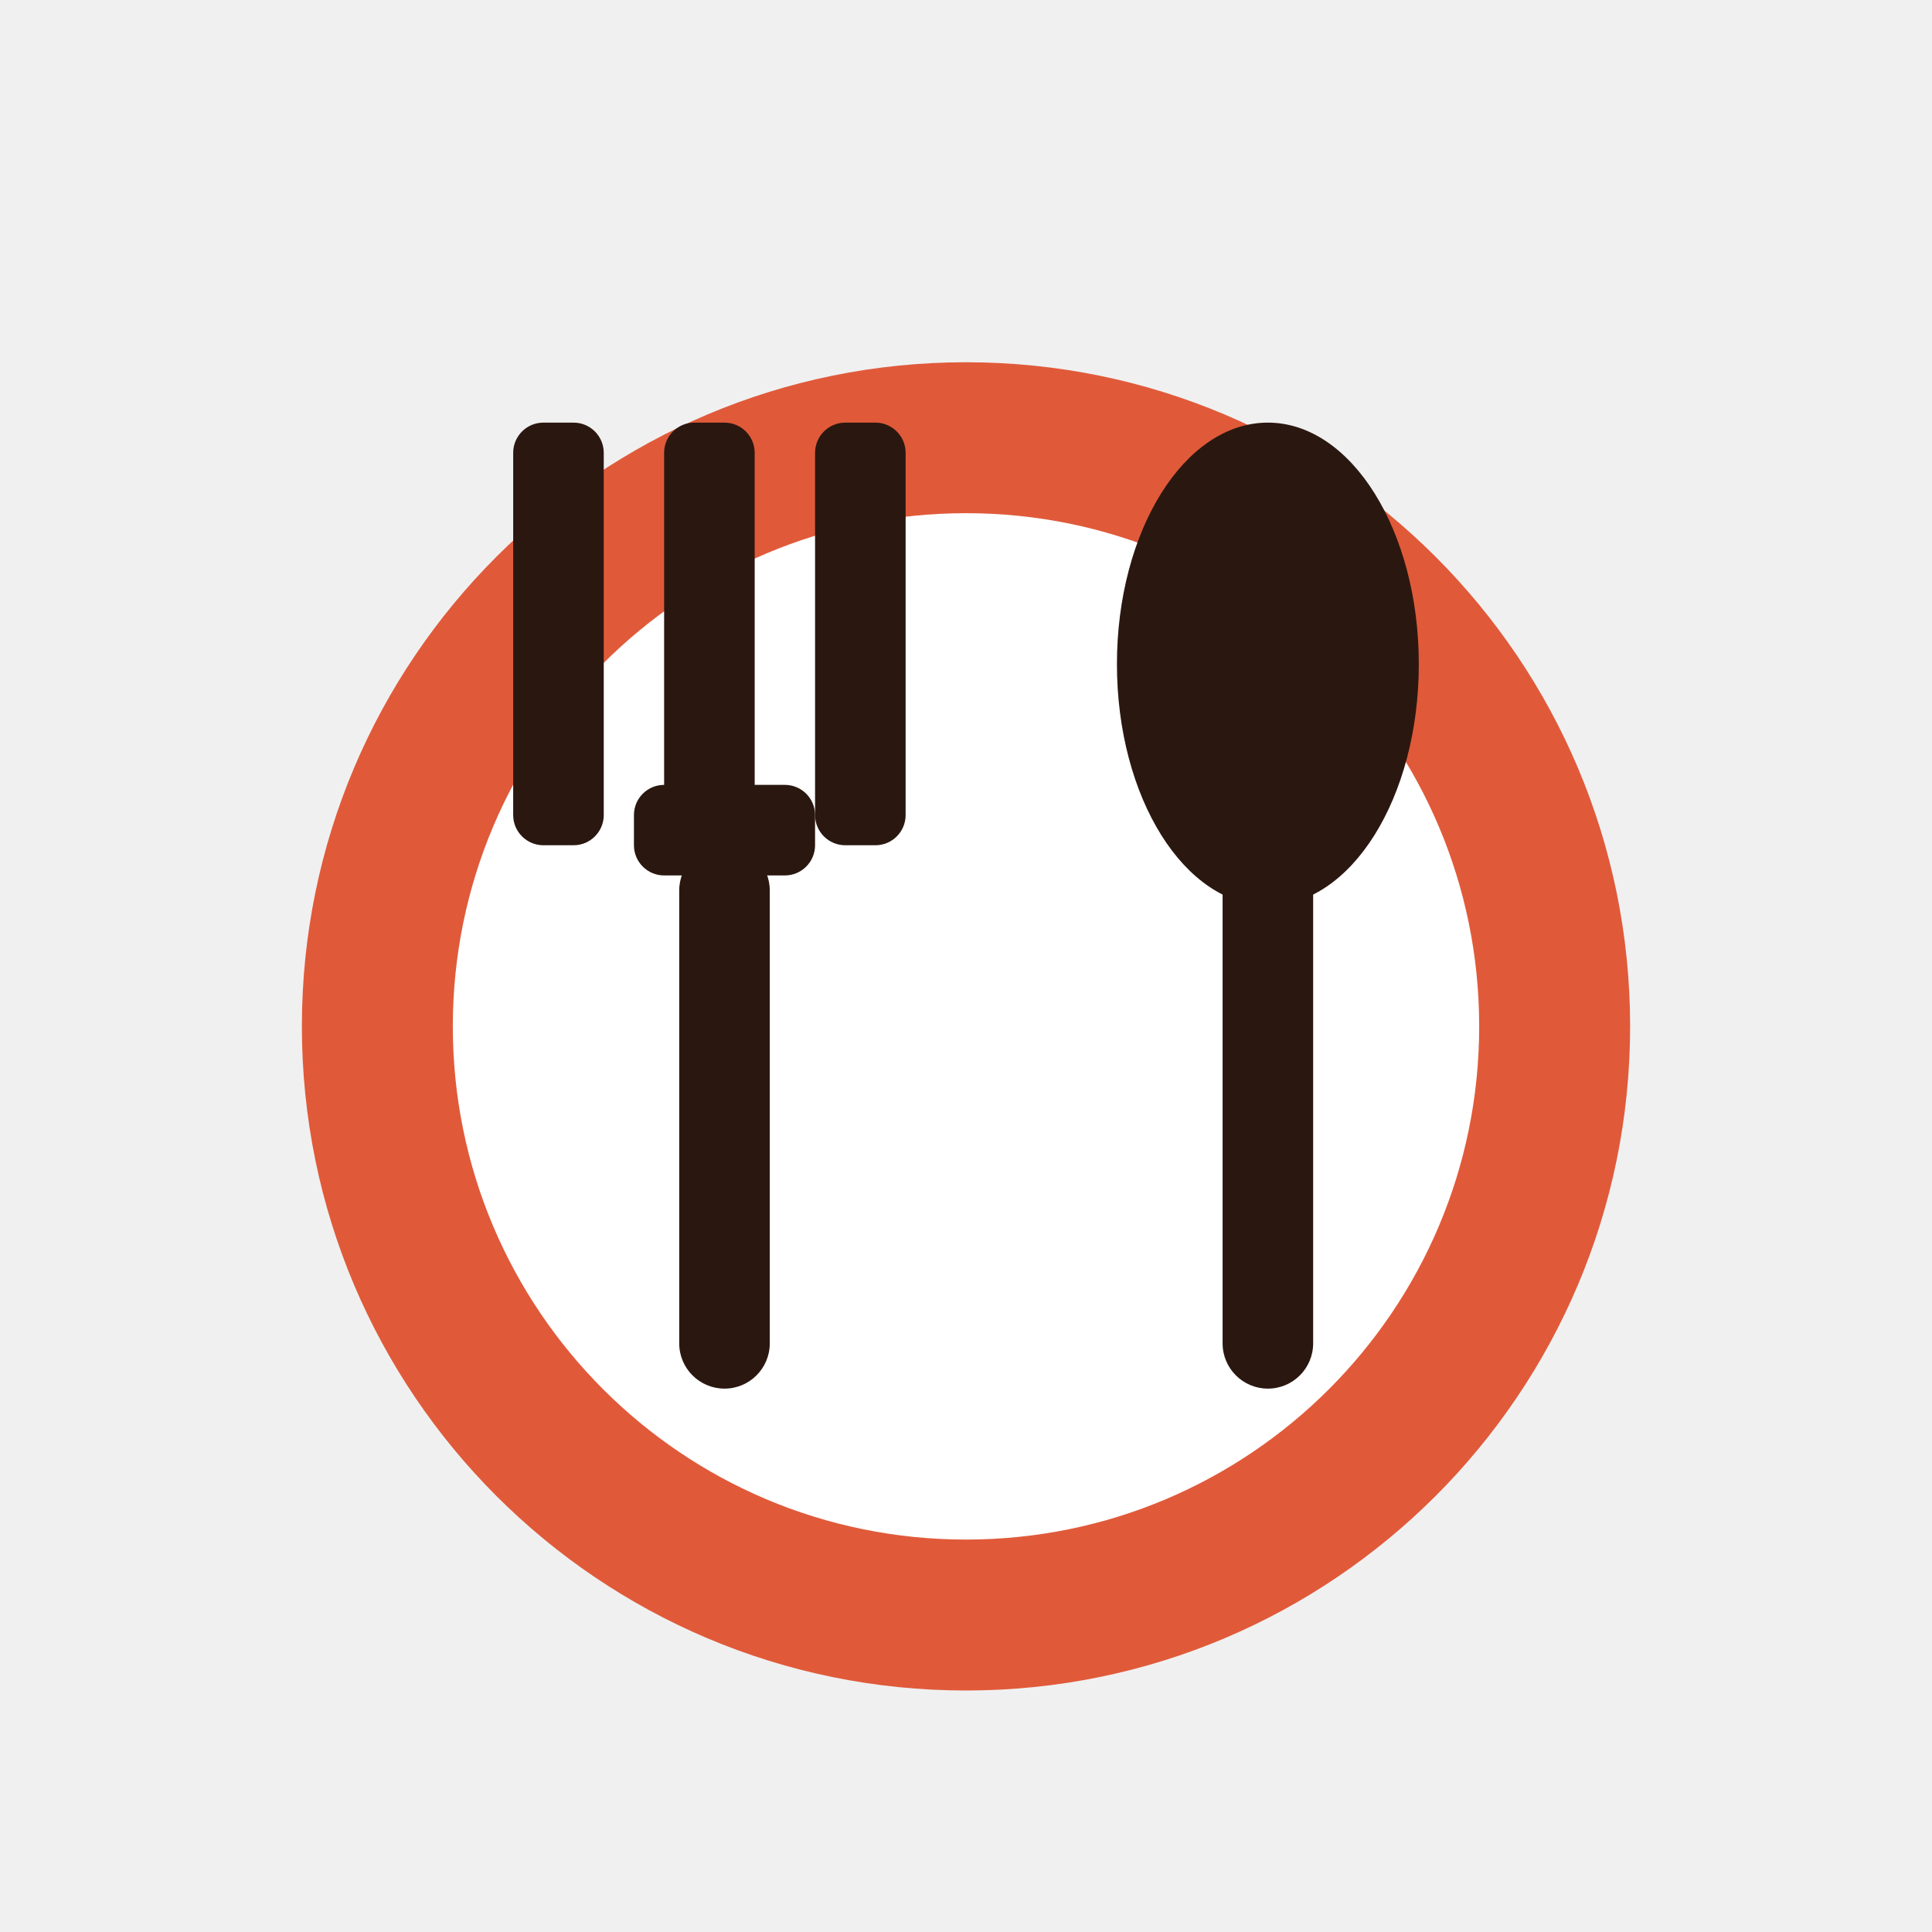
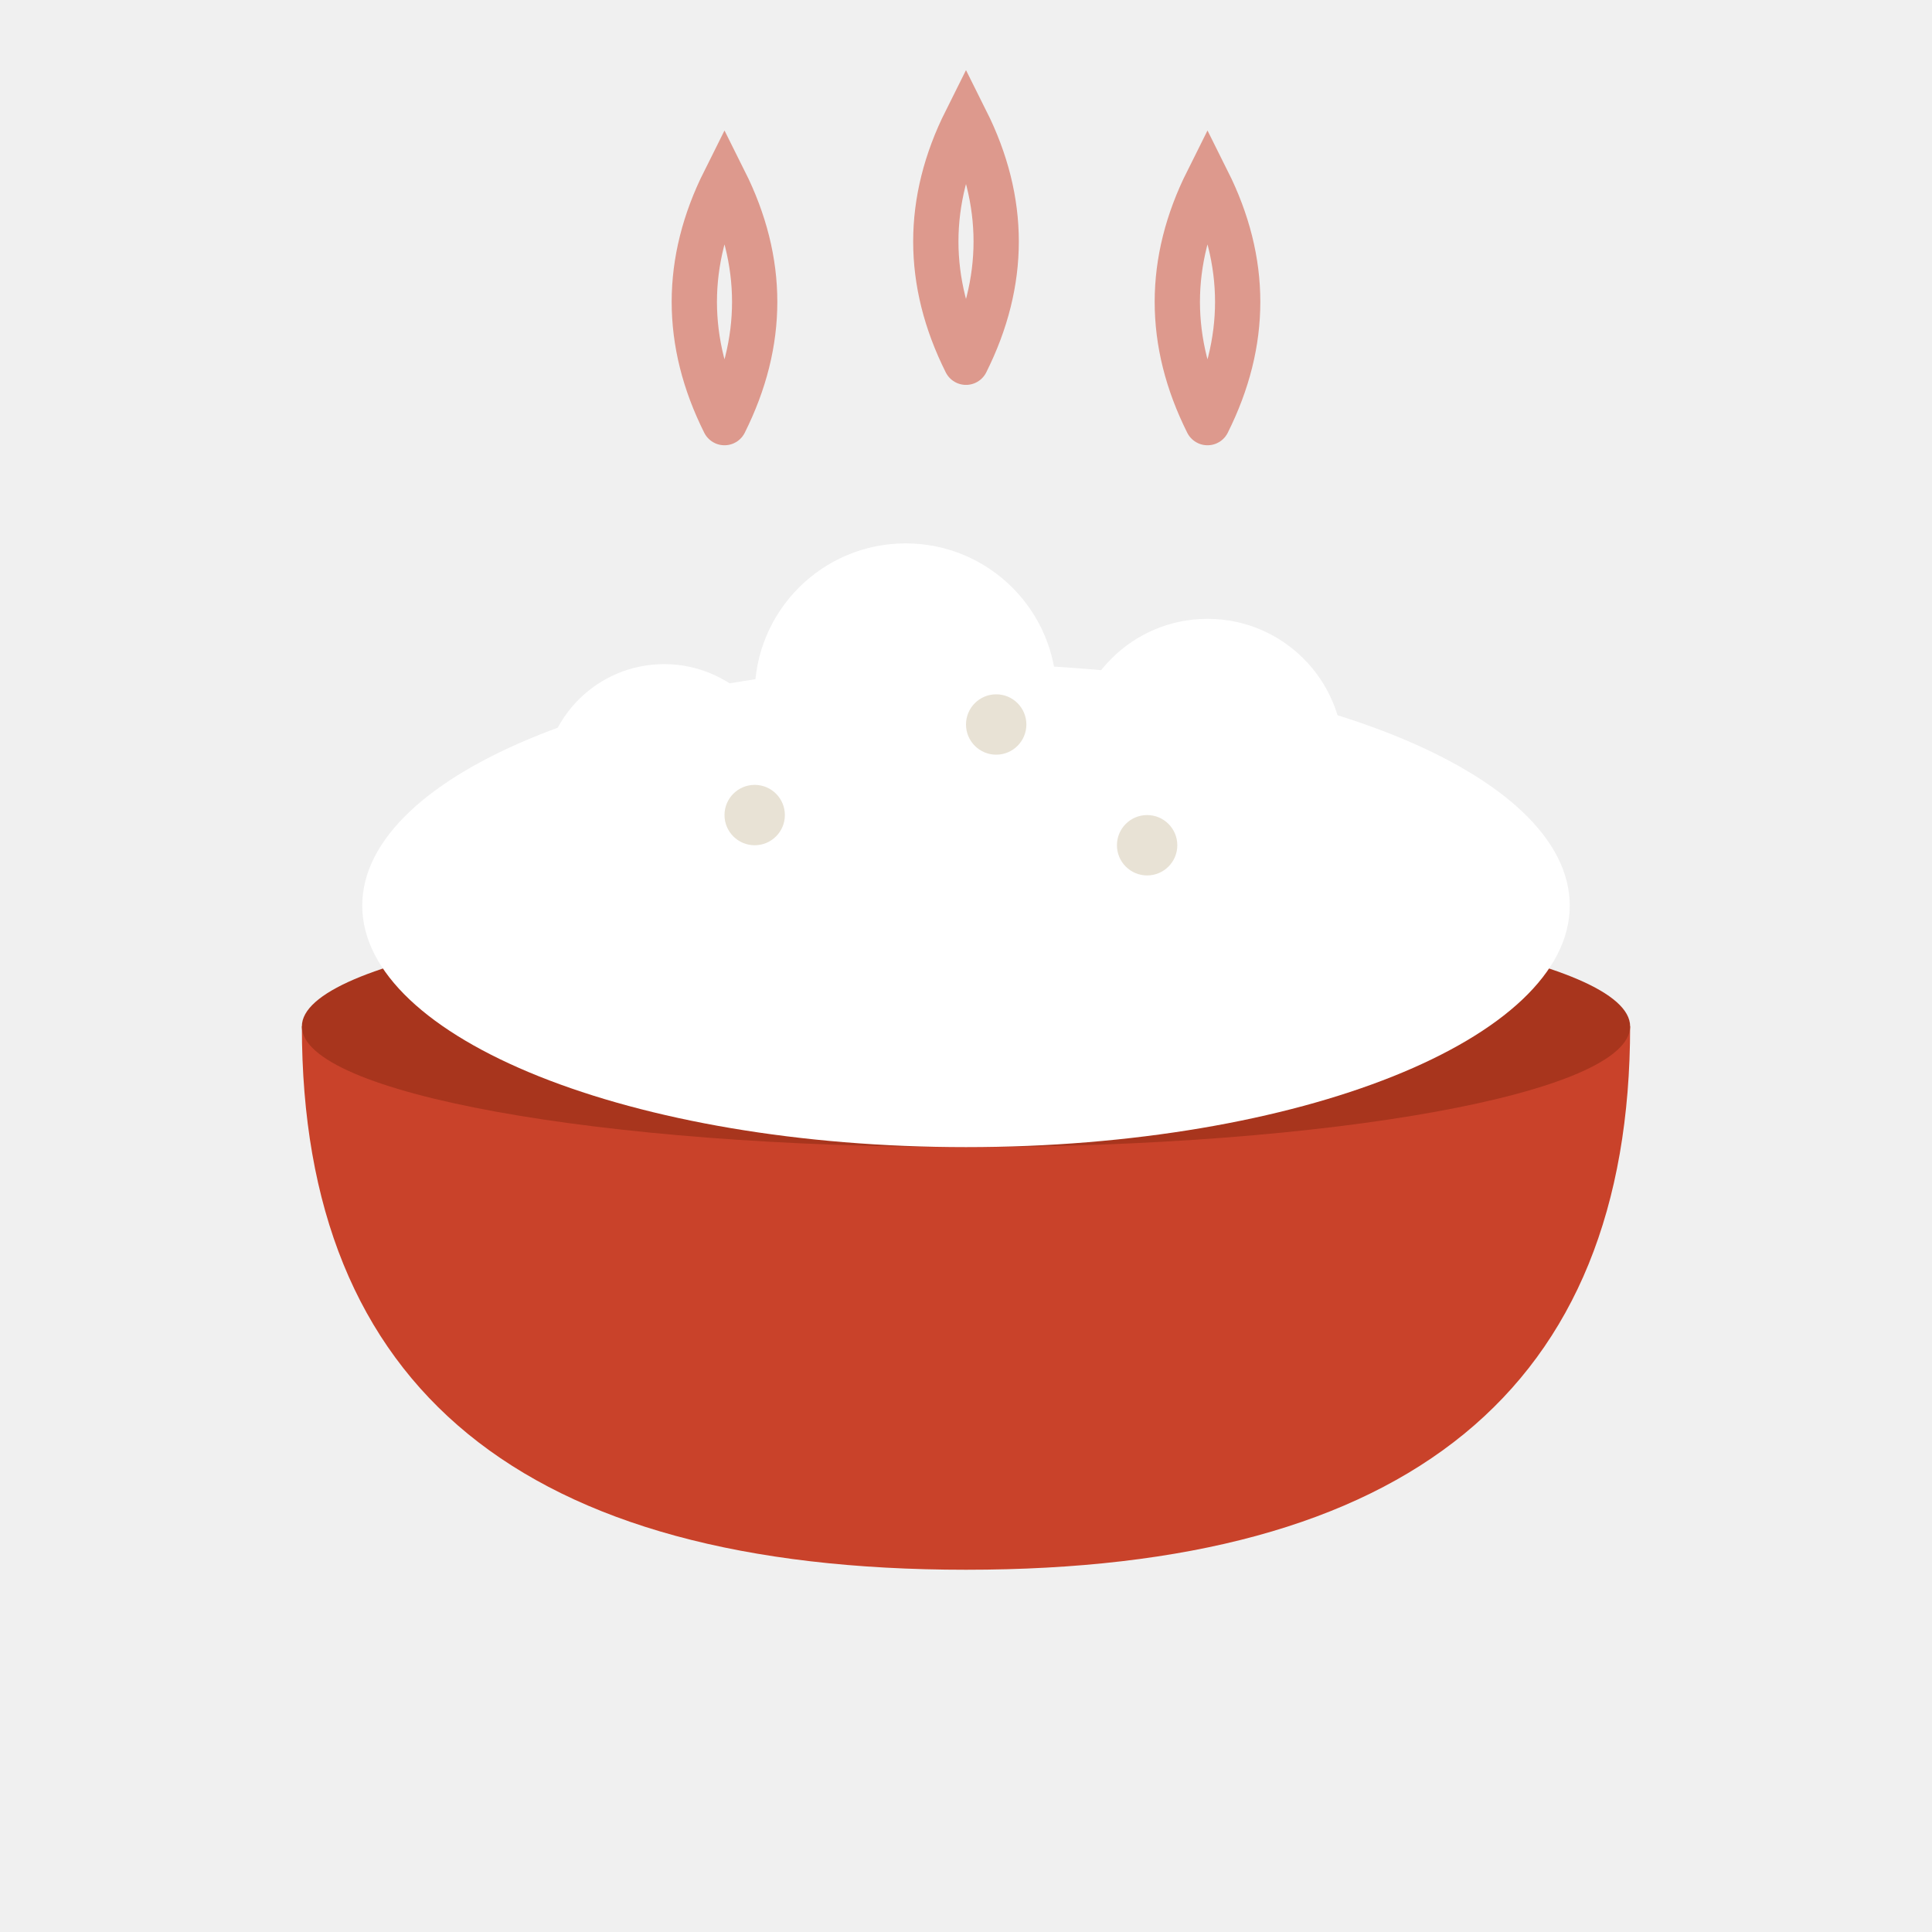
<svg xmlns="http://www.w3.org/2000/svg" viewBox="0 0 64 64">
-   <circle cx="32" cy="34" r="22" fill="#e05a3a" />
-   <circle cx="32" cy="34" r="17" fill="#fff" />
-   <rect x="17" y="14" width="3" height="14" rx="1" fill="#2a1810" />
-   <rect x="22" y="14" width="3" height="14" rx="1" fill="#2a1810" />
-   <rect x="27" y="14" width="3" height="14" rx="1" fill="#2a1810" />
-   <rect x="21" y="26" width="6" height="3" rx="1" fill="#2a1810" />
-   <rect x="22.5" y="28" width="3" height="18" rx="1.5" fill="#2a1810" />
-   <ellipse cx="42" cy="22" rx="5" ry="8" fill="#2a1810" />
-   <rect x="40.5" y="28" width="3" height="18" rx="1.5" fill="#2a1810" />
+   <path d="M10 34 Q10 52 32 52 Q54 52 54 34 Z" fill="#c9422a" />
+   <ellipse cx="32" cy="34" rx="22" ry="4" fill="#a8351d" />
+   <ellipse cx="32" cy="30" rx="20" ry="8" fill="#fff" />
+   <circle cx="22" cy="26" r="4" fill="#fff" />
+   <circle cx="30" cy="23" r="5" fill="#fff" />
+   <circle cx="40" cy="25" r="4.5" fill="#fff" />
+   <circle cx="46" cy="28" r="3" fill="#fff" />
+   <circle cx="25" cy="27" r="1" fill="#e8e2d5" />
+   <circle cx="33" cy="24" r="1" fill="#e8e2d5" />
+   <circle cx="38" cy="28" r="1" fill="#e8e2d5" />
+   <path d="M24 14 Q22 10 24 6 Q26 10 24 14" fill="none" stroke="#c9422a" stroke-width="1.5" stroke-linecap="round" opacity="0.5" />
+   <path d="M32 12 Q30 8 32 4 Q34 8 32 12" fill="none" stroke="#c9422a" stroke-width="1.5" stroke-linecap="round" opacity="0.5" />
+   <path d="M40 14 Q38 10 40 6 Q42 10 40 14" fill="none" stroke="#c9422a" stroke-width="1.5" stroke-linecap="round" opacity="0.5" />
</svg>
